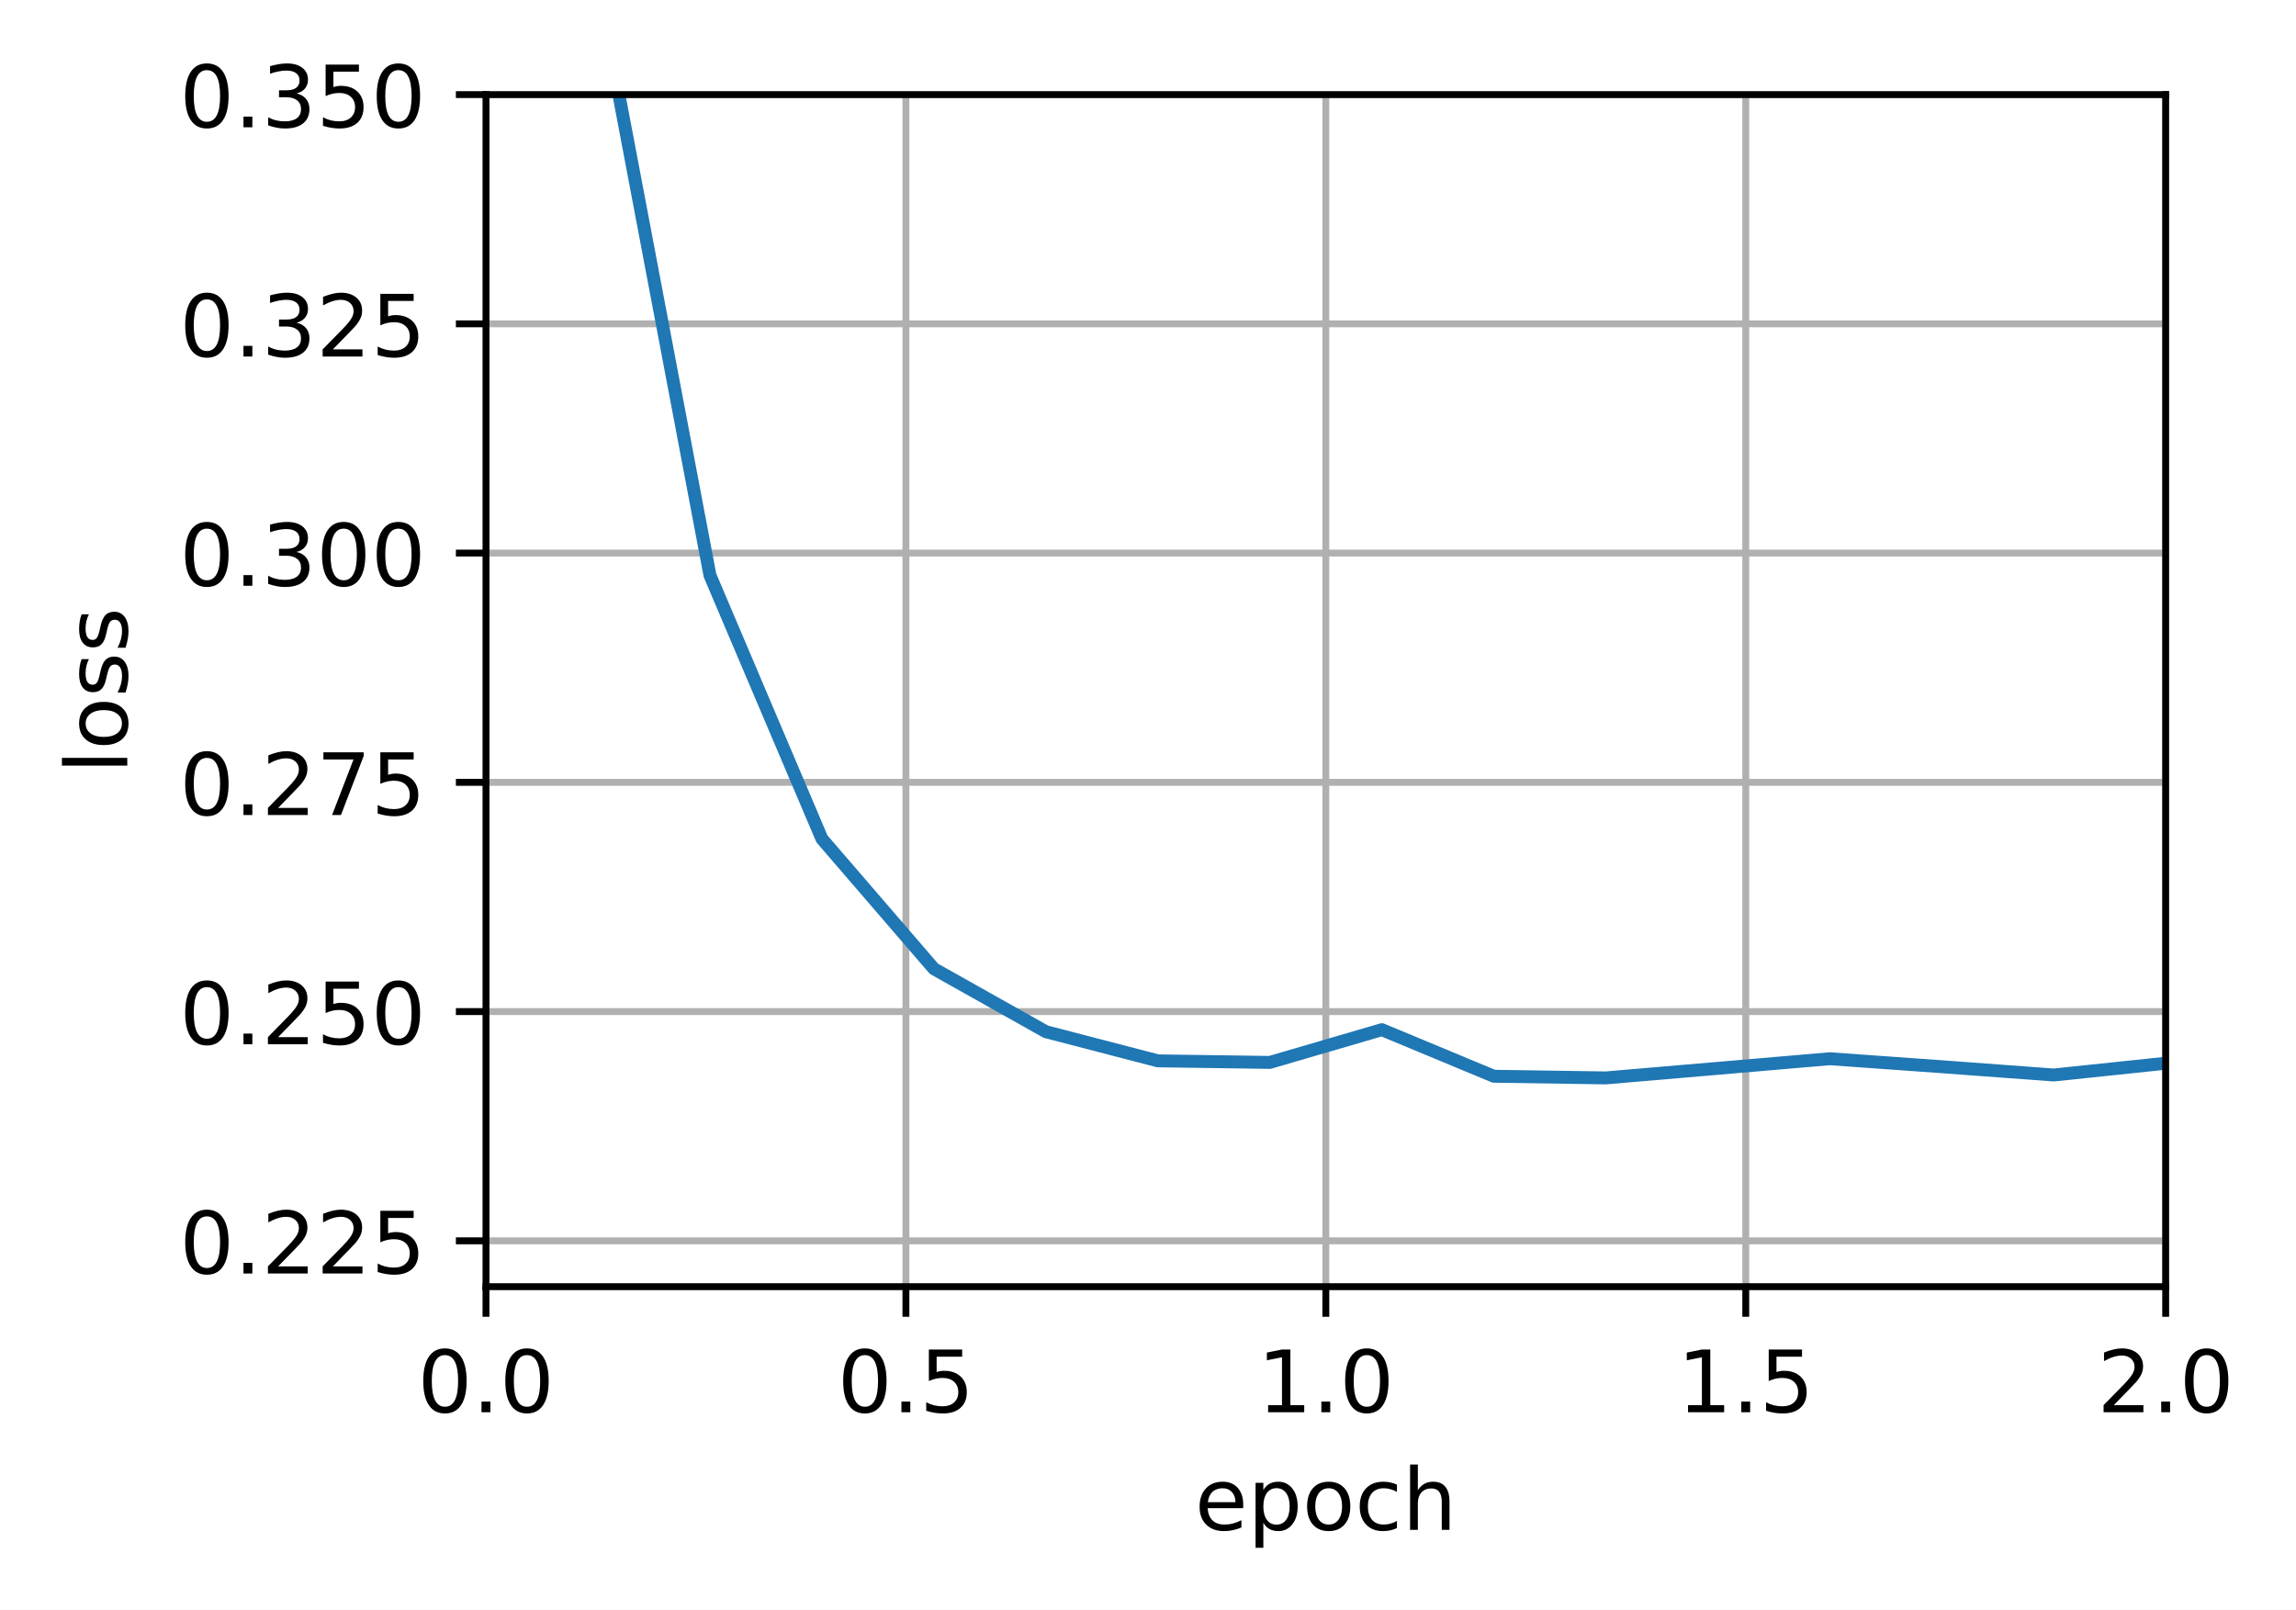
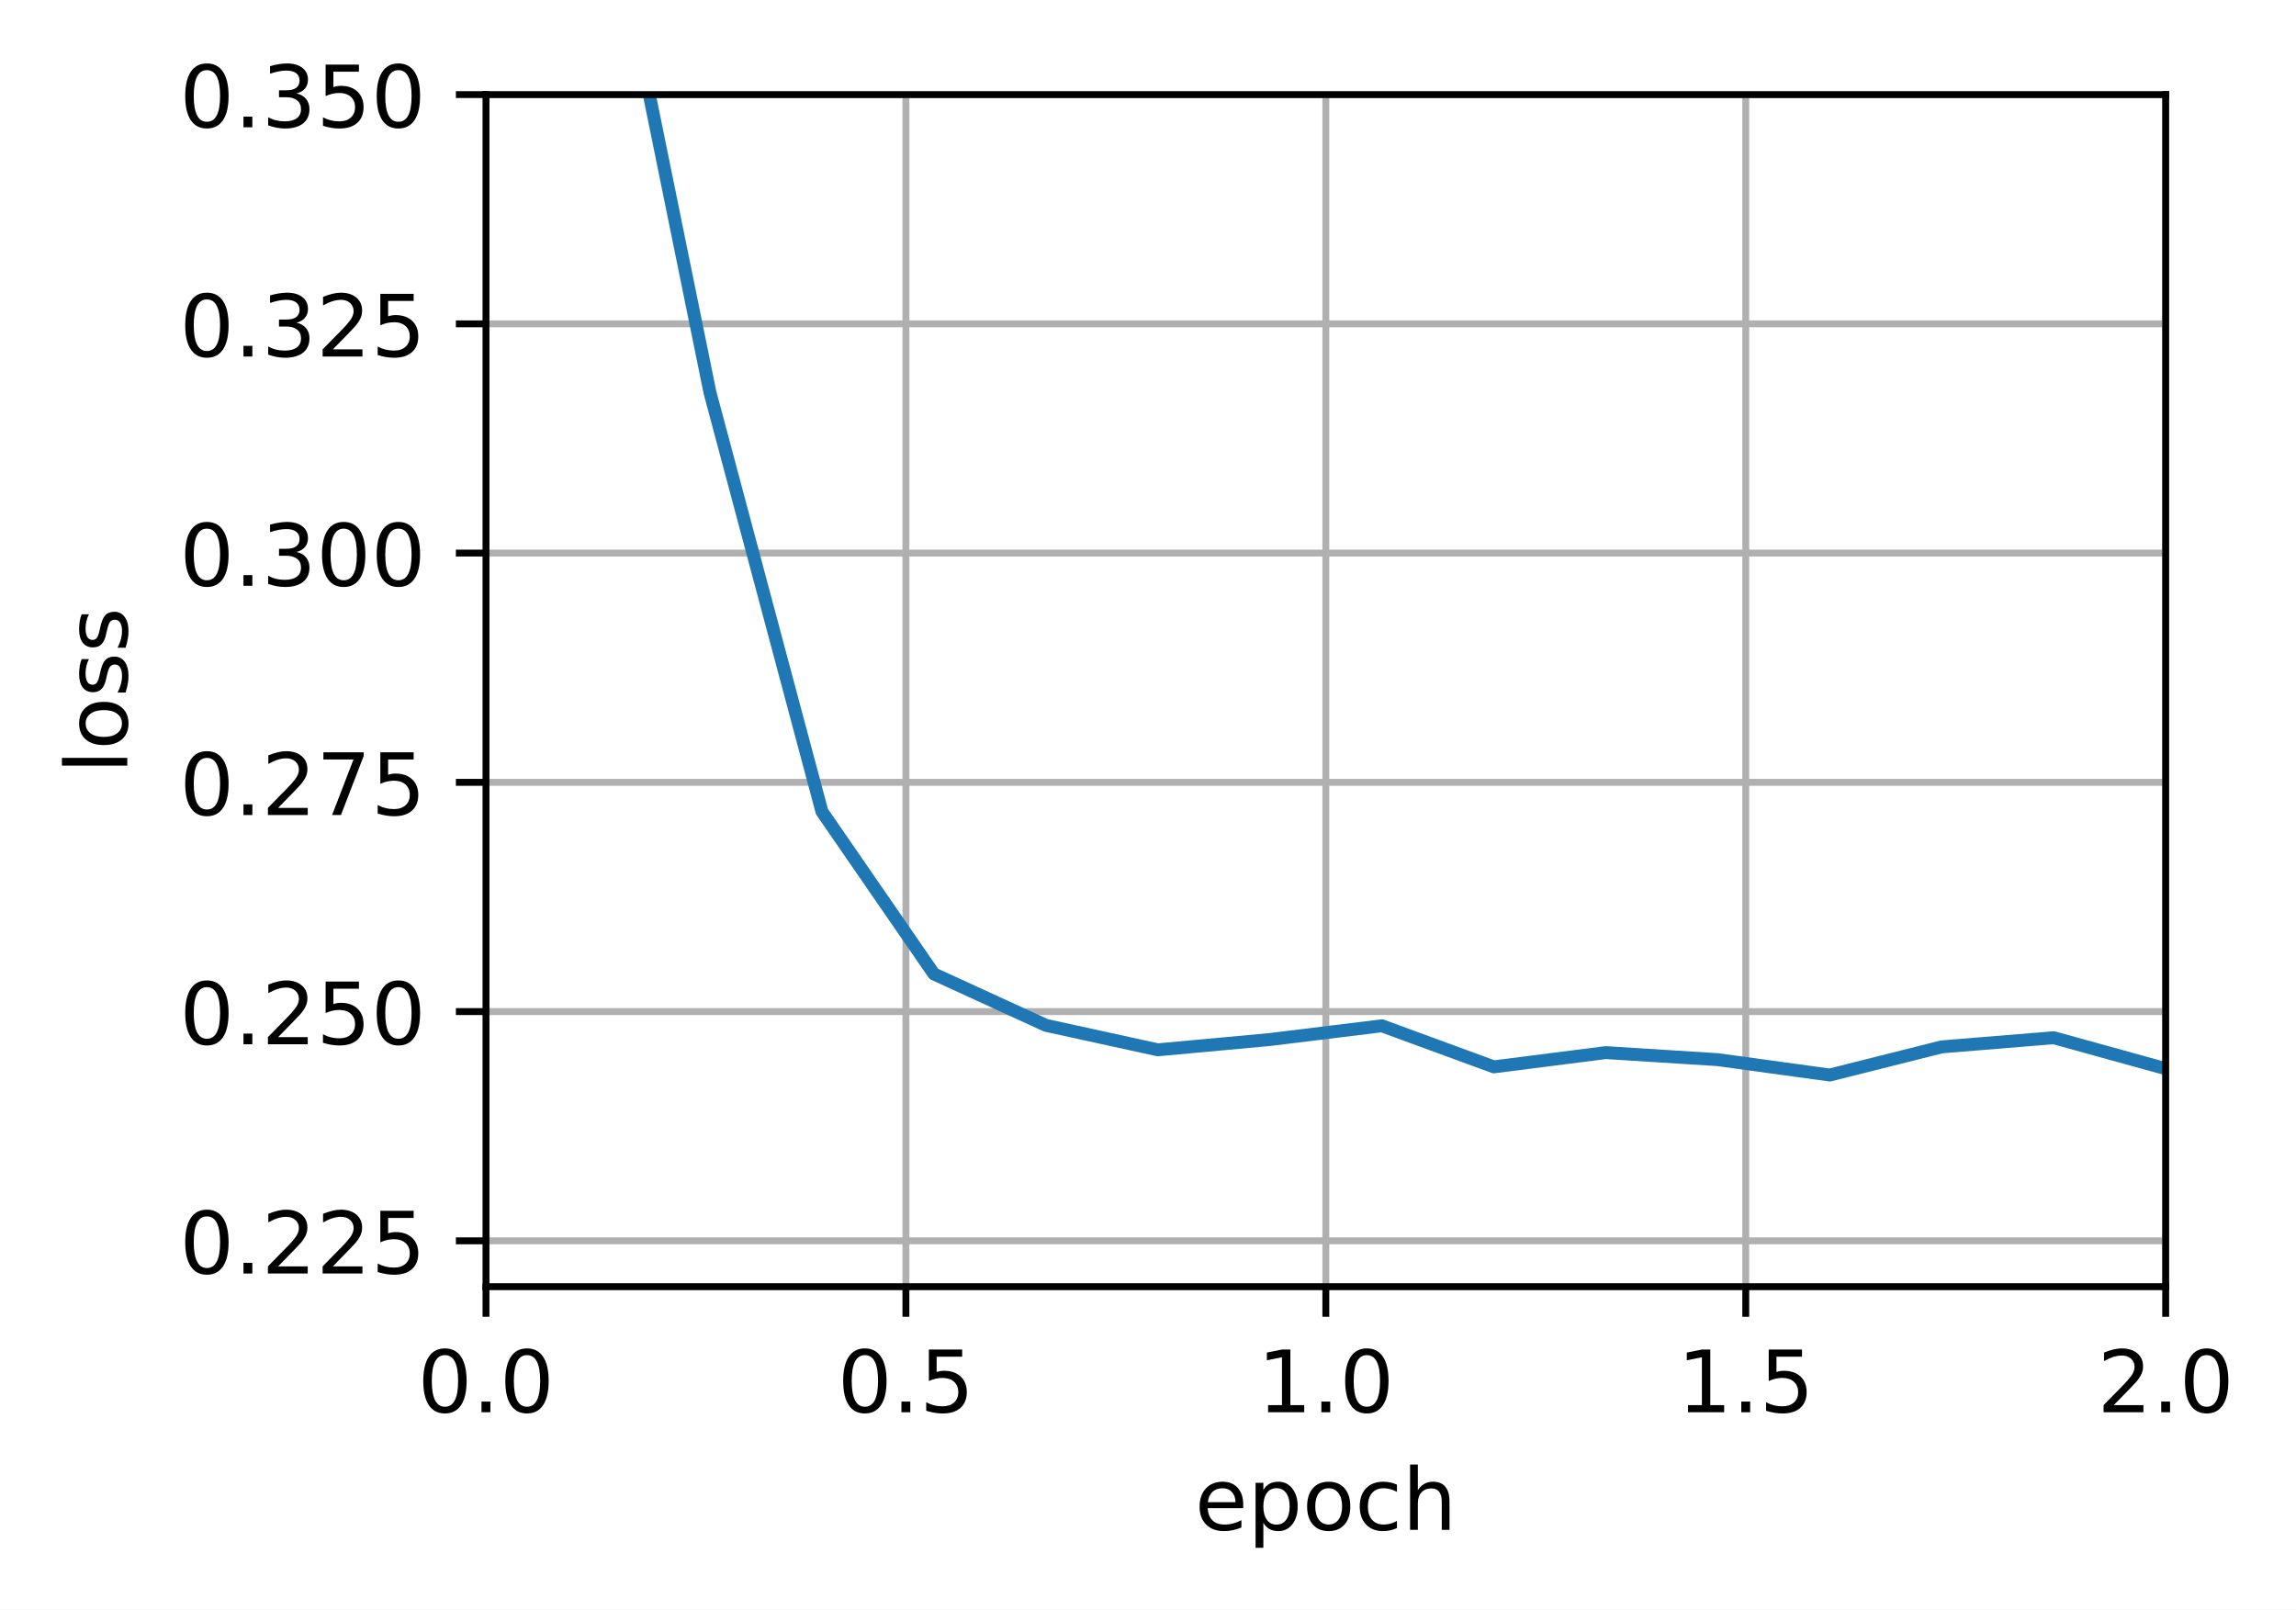
<svg xmlns="http://www.w3.org/2000/svg" xmlns:xlink="http://www.w3.org/1999/xlink" width="266.958pt" height="187.155pt" viewBox="0 0 266.958 187.155" version="1.1">
  <defs>
    <style type="text/css">*{stroke-linejoin: round; stroke-linecap: butt}</style>
  </defs>
  <g id="figure_1">
    <g id="patch_1">
      <path d="M -0 187.155  L 266.958 187.155  L 266.958 -0  L -0 -0  z " style="fill: #ffffff" />
    </g>
    <g id="axes_1">
      <g id="patch_2">
        <path d="M 56.506 149.599  L 251.806 149.599  L 251.806 10.999  L 56.506 10.999  z " style="fill: #ffffff" />
      </g>
      <g id="matplotlib.axis_1">
        <g id="xtick_1">
          <g id="line2d_1">
-             <path d="M 56.506 149.599  L 56.506 10.999  " clip-path="url(#p8d2313ba01)" style="fill: none; stroke: #b0b0b0; stroke-width: 0.8; stroke-linecap: square" />
+             <path d="M 56.506 149.599  L 56.506 10.999  " clip-path="url(#p88c1845055)" style="fill: none; stroke: #b0b0b0; stroke-width: 0.8; stroke-linecap: square" />
          </g>
          <g id="line2d_2">
            <defs>
-               <path id="m9c84add01f" d="M 0 0  L 0 3.5  " style="stroke: #000000; stroke-width: 0.8" />
-             </defs>
-             <g>
-               <use xlink:href="#m9c84add01f" x="56.506" y="149.599" style="stroke: #000000; stroke-width: 0.8" />
+               <path id="m6bda3b2864" d="M 0 0  L 0 3.5  " style="stroke: #000000; stroke-width: 0.8" />
+             </defs>
+             <g>
+               <use xlink:href="#m6bda3b2864" x="56.506" y="149.599" style="stroke: #000000; stroke-width: 0.8" />
            </g>
          </g>
          <g id="text_1">
            <g transform="translate(48.55469 164.1977) scale(0.1 -0.1)">
              <defs>
                <path id="DejaVuSans-30" d="M 2034 4250  Q 1547 4250 1301 3770  Q 1056 3291 1056 2328  Q 1056 1369 1301 889  Q 1547 409 2034 409  Q 2525 409 2770 889  Q 3016 1369 3016 2328  Q 3016 3291 2770 3770  Q 2525 4250 2034 4250  z M 2034 4750  Q 2819 4750 3233 4129  Q 3647 3509 3647 2328  Q 3647 1150 3233 529  Q 2819 -91 2034 -91  Q 1250 -91 836 529  Q 422 1150 422 2328  Q 422 3509 836 4129  Q 1250 4750 2034 4750  z " transform="scale(0.015625)" />
                <path id="DejaVuSans-2e" d="M 684 794  L 1344 794  L 1344 0  L 684 0  L 684 794  z " transform="scale(0.015625)" />
              </defs>
              <use xlink:href="#DejaVuSans-30" />
              <use xlink:href="#DejaVuSans-2e" x="63.623" />
              <use xlink:href="#DejaVuSans-30" x="95.41" />
            </g>
          </g>
        </g>
        <g id="xtick_2">
          <g id="line2d_3">
-             <path d="M 105.331 149.599  L 105.331 10.999  " clip-path="url(#p8d2313ba01)" style="fill: none; stroke: #b0b0b0; stroke-width: 0.8; stroke-linecap: square" />
+             <path d="M 105.331 149.599  L 105.331 10.999  " clip-path="url(#p88c1845055)" style="fill: none; stroke: #b0b0b0; stroke-width: 0.8; stroke-linecap: square" />
          </g>
          <g id="line2d_4">
            <g>
-               <use xlink:href="#m9c84add01f" x="105.331" y="149.599" style="stroke: #000000; stroke-width: 0.8" />
+               <use xlink:href="#m6bda3b2864" x="105.331" y="149.599" style="stroke: #000000; stroke-width: 0.8" />
            </g>
          </g>
          <g id="text_2">
            <g transform="translate(97.37969 164.1977) scale(0.1 -0.1)">
              <defs>
                <path id="DejaVuSans-35" d="M 691 4666  L 3169 4666  L 3169 4134  L 1269 4134  L 1269 2991  Q 1406 3038 1543 3061  Q 1681 3084 1819 3084  Q 2600 3084 3056 2656  Q 3513 2228 3513 1497  Q 3513 744 3044 326  Q 2575 -91 1722 -91  Q 1428 -91 1123 -41  Q 819 9 494 109  L 494 744  Q 775 591 1075 516  Q 1375 441 1709 441  Q 2250 441 2565 725  Q 2881 1009 2881 1497  Q 2881 1984 2565 2268  Q 2250 2553 1709 2553  Q 1456 2553 1204 2497  Q 953 2441 691 2322  L 691 4666  z " transform="scale(0.015625)" />
              </defs>
              <use xlink:href="#DejaVuSans-30" />
              <use xlink:href="#DejaVuSans-2e" x="63.623" />
              <use xlink:href="#DejaVuSans-35" x="95.41" />
            </g>
          </g>
        </g>
        <g id="xtick_3">
          <g id="line2d_5">
-             <path d="M 154.156 149.599  L 154.156 10.999  " clip-path="url(#p8d2313ba01)" style="fill: none; stroke: #b0b0b0; stroke-width: 0.8; stroke-linecap: square" />
+             <path d="M 154.156 149.599  L 154.156 10.999  " clip-path="url(#p88c1845055)" style="fill: none; stroke: #b0b0b0; stroke-width: 0.8; stroke-linecap: square" />
          </g>
          <g id="line2d_6">
            <g>
-               <use xlink:href="#m9c84add01f" x="154.156" y="149.599" style="stroke: #000000; stroke-width: 0.8" />
+               <use xlink:href="#m6bda3b2864" x="154.156" y="149.599" style="stroke: #000000; stroke-width: 0.8" />
            </g>
          </g>
          <g id="text_3">
            <g transform="translate(146.2047 164.1977) scale(0.1 -0.1)">
              <defs>
                <path id="DejaVuSans-31" d="M 794 531  L 1825 531  L 1825 4091  L 703 3866  L 703 4441  L 1819 4666  L 2450 4666  L 2450 531  L 3481 531  L 3481 0  L 794 0  L 794 531  z " transform="scale(0.015625)" />
              </defs>
              <use xlink:href="#DejaVuSans-31" />
              <use xlink:href="#DejaVuSans-2e" x="63.623" />
              <use xlink:href="#DejaVuSans-30" x="95.41" />
            </g>
          </g>
        </g>
        <g id="xtick_4">
          <g id="line2d_7">
-             <path d="M 202.981 149.599  L 202.981 10.999  " clip-path="url(#p8d2313ba01)" style="fill: none; stroke: #b0b0b0; stroke-width: 0.8; stroke-linecap: square" />
+             <path d="M 202.981 149.599  L 202.981 10.999  " clip-path="url(#p88c1845055)" style="fill: none; stroke: #b0b0b0; stroke-width: 0.8; stroke-linecap: square" />
          </g>
          <g id="line2d_8">
            <g>
-               <use xlink:href="#m9c84add01f" x="202.981" y="149.599" style="stroke: #000000; stroke-width: 0.8" />
+               <use xlink:href="#m6bda3b2864" x="202.981" y="149.599" style="stroke: #000000; stroke-width: 0.8" />
            </g>
          </g>
          <g id="text_4">
            <g transform="translate(195.0297 164.1977) scale(0.1 -0.1)">
              <use xlink:href="#DejaVuSans-31" />
              <use xlink:href="#DejaVuSans-2e" x="63.623" />
              <use xlink:href="#DejaVuSans-35" x="95.41" />
            </g>
          </g>
        </g>
        <g id="xtick_5">
          <g id="line2d_9">
-             <path d="M 251.806 149.599  L 251.806 10.999  " clip-path="url(#p8d2313ba01)" style="fill: none; stroke: #b0b0b0; stroke-width: 0.8; stroke-linecap: square" />
+             <path d="M 251.806 149.599  L 251.806 10.999  " clip-path="url(#p88c1845055)" style="fill: none; stroke: #b0b0b0; stroke-width: 0.8; stroke-linecap: square" />
          </g>
          <g id="line2d_10">
            <g>
-               <use xlink:href="#m9c84add01f" x="251.806" y="149.599" style="stroke: #000000; stroke-width: 0.8" />
+               <use xlink:href="#m6bda3b2864" x="251.806" y="149.599" style="stroke: #000000; stroke-width: 0.8" />
            </g>
          </g>
          <g id="text_5">
            <g transform="translate(243.8547 164.1977) scale(0.1 -0.1)">
              <defs>
                <path id="DejaVuSans-32" d="M 1228 531  L 3431 531  L 3431 0  L 469 0  L 469 531  Q 828 903 1448 1529  Q 2069 2156 2228 2338  Q 2531 2678 2651 2914  Q 2772 3150 2772 3378  Q 2772 3750 2511 3984  Q 2250 4219 1831 4219  Q 1534 4219 1204 4116  Q 875 4013 500 3803  L 500 4441  Q 881 4594 1212 4672  Q 1544 4750 1819 4750  Q 2544 4750 2975 4387  Q 3406 4025 3406 3419  Q 3406 3131 3298 2873  Q 3191 2616 2906 2266  Q 2828 2175 2409 1742  Q 1991 1309 1228 531  z " transform="scale(0.015625)" />
              </defs>
              <use xlink:href="#DejaVuSans-32" />
              <use xlink:href="#DejaVuSans-2e" x="63.623" />
              <use xlink:href="#DejaVuSans-30" x="95.41" />
            </g>
          </g>
        </g>
        <g id="text_6">
          <g transform="translate(138.9281 177.8758) scale(0.1 -0.1)">
            <defs>
              <path id="DejaVuSans-65" d="M 3597 1894  L 3597 1613  L 953 1613  Q 991 1019 1311 708  Q 1631 397 2203 397  Q 2534 397 2845 478  Q 3156 559 3463 722  L 3463 178  Q 3153 47 2828 -22  Q 2503 -91 2169 -91  Q 1331 -91 842 396  Q 353 884 353 1716  Q 353 2575 817 3079  Q 1281 3584 2069 3584  Q 2775 3584 3186 3129  Q 3597 2675 3597 1894  z M 3022 2063  Q 3016 2534 2758 2815  Q 2500 3097 2075 3097  Q 1594 3097 1305 2825  Q 1016 2553 972 2059  L 3022 2063  z " transform="scale(0.015625)" />
              <path id="DejaVuSans-70" d="M 1159 525  L 1159 -1331  L 581 -1331  L 581 3500  L 1159 3500  L 1159 2969  Q 1341 3281 1617 3432  Q 1894 3584 2278 3584  Q 2916 3584 3314 3078  Q 3713 2572 3713 1747  Q 3713 922 3314 415  Q 2916 -91 2278 -91  Q 1894 -91 1617 61  Q 1341 213 1159 525  z M 3116 1747  Q 3116 2381 2855 2742  Q 2594 3103 2138 3103  Q 1681 3103 1420 2742  Q 1159 2381 1159 1747  Q 1159 1113 1420 752  Q 1681 391 2138 391  Q 2594 391 2855 752  Q 3116 1113 3116 1747  z " transform="scale(0.015625)" />
              <path id="DejaVuSans-6f" d="M 1959 3097  Q 1497 3097 1228 2736  Q 959 2375 959 1747  Q 959 1119 1226 758  Q 1494 397 1959 397  Q 2419 397 2687 759  Q 2956 1122 2956 1747  Q 2956 2369 2687 2733  Q 2419 3097 1959 3097  z M 1959 3584  Q 2709 3584 3137 3096  Q 3566 2609 3566 1747  Q 3566 888 3137 398  Q 2709 -91 1959 -91  Q 1206 -91 779 398  Q 353 888 353 1747  Q 353 2609 779 3096  Q 1206 3584 1959 3584  z " transform="scale(0.015625)" />
              <path id="DejaVuSans-63" d="M 3122 3366  L 3122 2828  Q 2878 2963 2633 3030  Q 2388 3097 2138 3097  Q 1578 3097 1268 2742  Q 959 2388 959 1747  Q 959 1106 1268 751  Q 1578 397 2138 397  Q 2388 397 2633 464  Q 2878 531 3122 666  L 3122 134  Q 2881 22 2623 -34  Q 2366 -91 2075 -91  Q 1284 -91 818 406  Q 353 903 353 1747  Q 353 2603 823 3093  Q 1294 3584 2113 3584  Q 2378 3584 2631 3529  Q 2884 3475 3122 3366  z " transform="scale(0.015625)" />
              <path id="DejaVuSans-68" d="M 3513 2113  L 3513 0  L 2938 0  L 2938 2094  Q 2938 2591 2744 2837  Q 2550 3084 2163 3084  Q 1697 3084 1428 2787  Q 1159 2491 1159 1978  L 1159 0  L 581 0  L 581 4863  L 1159 4863  L 1159 2956  Q 1366 3272 1645 3428  Q 1925 3584 2291 3584  Q 2894 3584 3203 3211  Q 3513 2838 3513 2113  z " transform="scale(0.015625)" />
            </defs>
            <use xlink:href="#DejaVuSans-65" />
            <use xlink:href="#DejaVuSans-70" x="61.523" />
            <use xlink:href="#DejaVuSans-6f" x="125" />
            <use xlink:href="#DejaVuSans-63" x="186.182" />
            <use xlink:href="#DejaVuSans-68" x="241.162" />
          </g>
        </g>
      </g>
      <g id="matplotlib.axis_2">
        <g id="ytick_1">
          <g id="line2d_11">
-             <path d="M 56.506 144.268  L 251.806 144.268  " clip-path="url(#p8d2313ba01)" style="fill: none; stroke: #b0b0b0; stroke-width: 0.8; stroke-linecap: square" />
+             <path d="M 56.506 144.268  L 251.806 144.268  " clip-path="url(#p88c1845055)" style="fill: none; stroke: #b0b0b0; stroke-width: 0.8; stroke-linecap: square" />
          </g>
          <g id="line2d_12">
            <defs>
-               <path id="m165f969a83" d="M 0 0  L -3.5 0  " style="stroke: #000000; stroke-width: 0.8" />
-             </defs>
-             <g>
-               <use xlink:href="#m165f969a83" x="56.506" y="144.268" style="stroke: #000000; stroke-width: 0.8" />
+               <path id="m83b263448b" d="M 0 0  L -3.5 0  " style="stroke: #000000; stroke-width: 0.8" />
+             </defs>
+             <g>
+               <use xlink:href="#m83b263448b" x="56.506" y="144.268" style="stroke: #000000; stroke-width: 0.8" />
            </g>
          </g>
          <g id="text_7">
            <g transform="translate(20.87813 148.0677) scale(0.1 -0.1)">
              <use xlink:href="#DejaVuSans-30" />
              <use xlink:href="#DejaVuSans-2e" x="63.623" />
              <use xlink:href="#DejaVuSans-32" x="95.41" />
              <use xlink:href="#DejaVuSans-32" x="159.033" />
              <use xlink:href="#DejaVuSans-35" x="222.656" />
            </g>
          </g>
        </g>
        <g id="ytick_2">
          <g id="line2d_13">
-             <path d="M 56.506 117.615  L 251.806 117.615  " clip-path="url(#p8d2313ba01)" style="fill: none; stroke: #b0b0b0; stroke-width: 0.8; stroke-linecap: square" />
+             <path d="M 56.506 117.615  L 251.806 117.615  " clip-path="url(#p88c1845055)" style="fill: none; stroke: #b0b0b0; stroke-width: 0.8; stroke-linecap: square" />
          </g>
          <g id="line2d_14">
            <g>
-               <use xlink:href="#m165f969a83" x="56.506" y="117.615" style="stroke: #000000; stroke-width: 0.8" />
+               <use xlink:href="#m83b263448b" x="56.506" y="117.615" style="stroke: #000000; stroke-width: 0.8" />
            </g>
          </g>
          <g id="text_8">
            <g transform="translate(20.87813 121.4138) scale(0.1 -0.1)">
              <use xlink:href="#DejaVuSans-30" />
              <use xlink:href="#DejaVuSans-2e" x="63.623" />
              <use xlink:href="#DejaVuSans-32" x="95.41" />
              <use xlink:href="#DejaVuSans-35" x="159.033" />
              <use xlink:href="#DejaVuSans-30" x="222.656" />
            </g>
          </g>
        </g>
        <g id="ytick_3">
          <g id="line2d_15">
-             <path d="M 56.506 90.961  L 251.806 90.961  " clip-path="url(#p8d2313ba01)" style="fill: none; stroke: #b0b0b0; stroke-width: 0.8; stroke-linecap: square" />
+             <path d="M 56.506 90.961  L 251.806 90.961  " clip-path="url(#p88c1845055)" style="fill: none; stroke: #b0b0b0; stroke-width: 0.8; stroke-linecap: square" />
          </g>
          <g id="line2d_16">
            <g>
-               <use xlink:href="#m165f969a83" x="56.506" y="90.961" style="stroke: #000000; stroke-width: 0.8" />
+               <use xlink:href="#m83b263448b" x="56.506" y="90.961" style="stroke: #000000; stroke-width: 0.8" />
            </g>
          </g>
          <g id="text_9">
            <g transform="translate(20.87813 94.75998) scale(0.1 -0.1)">
              <defs>
                <path id="DejaVuSans-37" d="M 525 4666  L 3525 4666  L 3525 4397  L 1831 0  L 1172 0  L 2766 4134  L 525 4134  L 525 4666  z " transform="scale(0.015625)" />
              </defs>
              <use xlink:href="#DejaVuSans-30" />
              <use xlink:href="#DejaVuSans-2e" x="63.623" />
              <use xlink:href="#DejaVuSans-32" x="95.41" />
              <use xlink:href="#DejaVuSans-37" x="159.033" />
              <use xlink:href="#DejaVuSans-35" x="222.656" />
            </g>
          </g>
        </g>
        <g id="ytick_4">
          <g id="line2d_17">
-             <path d="M 56.506 64.307  L 251.806 64.307  " clip-path="url(#p8d2313ba01)" style="fill: none; stroke: #b0b0b0; stroke-width: 0.8; stroke-linecap: square" />
+             <path d="M 56.506 64.307  L 251.806 64.307  " clip-path="url(#p88c1845055)" style="fill: none; stroke: #b0b0b0; stroke-width: 0.8; stroke-linecap: square" />
          </g>
          <g id="line2d_18">
            <g>
-               <use xlink:href="#m165f969a83" x="56.506" y="64.307" style="stroke: #000000; stroke-width: 0.8" />
+               <use xlink:href="#m83b263448b" x="56.506" y="64.307" style="stroke: #000000; stroke-width: 0.8" />
            </g>
          </g>
          <g id="text_10">
            <g transform="translate(20.87813 68.10613) scale(0.1 -0.1)">
              <defs>
                <path id="DejaVuSans-33" d="M 2597 2516  Q 3050 2419 3304 2112  Q 3559 1806 3559 1356  Q 3559 666 3084 287  Q 2609 -91 1734 -91  Q 1441 -91 1130 -33  Q 819 25 488 141  L 488 750  Q 750 597 1062 519  Q 1375 441 1716 441  Q 2309 441 2620 675  Q 2931 909 2931 1356  Q 2931 1769 2642 2001  Q 2353 2234 1838 2234  L 1294 2234  L 1294 2753  L 1863 2753  Q 2328 2753 2575 2939  Q 2822 3125 2822 3475  Q 2822 3834 2567 4026  Q 2313 4219 1838 4219  Q 1578 4219 1281 4162  Q 984 4106 628 3988  L 628 4550  Q 988 4650 1302 4700  Q 1616 4750 1894 4750  Q 2613 4750 3031 4423  Q 3450 4097 3450 3541  Q 3450 3153 3228 2886  Q 3006 2619 2597 2516  z " transform="scale(0.015625)" />
              </defs>
              <use xlink:href="#DejaVuSans-30" />
              <use xlink:href="#DejaVuSans-2e" x="63.623" />
              <use xlink:href="#DejaVuSans-33" x="95.41" />
              <use xlink:href="#DejaVuSans-30" x="159.033" />
              <use xlink:href="#DejaVuSans-30" x="222.656" />
            </g>
          </g>
        </g>
        <g id="ytick_5">
          <g id="line2d_19">
-             <path d="M 56.506 37.653  L 251.806 37.653  " clip-path="url(#p8d2313ba01)" style="fill: none; stroke: #b0b0b0; stroke-width: 0.8; stroke-linecap: square" />
+             <path d="M 56.506 37.653  L 251.806 37.653  " clip-path="url(#p88c1845055)" style="fill: none; stroke: #b0b0b0; stroke-width: 0.8; stroke-linecap: square" />
          </g>
          <g id="line2d_20">
            <g>
-               <use xlink:href="#m165f969a83" x="56.506" y="37.653" style="stroke: #000000; stroke-width: 0.8" />
+               <use xlink:href="#m83b263448b" x="56.506" y="37.653" style="stroke: #000000; stroke-width: 0.8" />
            </g>
          </g>
          <g id="text_11">
            <g transform="translate(20.87813 41.45228) scale(0.1 -0.1)">
              <use xlink:href="#DejaVuSans-30" />
              <use xlink:href="#DejaVuSans-2e" x="63.623" />
              <use xlink:href="#DejaVuSans-33" x="95.41" />
              <use xlink:href="#DejaVuSans-32" x="159.033" />
              <use xlink:href="#DejaVuSans-35" x="222.656" />
            </g>
          </g>
        </g>
        <g id="ytick_6">
          <g id="line2d_21">
-             <path d="M 56.506 10.999  L 251.806 10.999  " clip-path="url(#p8d2313ba01)" style="fill: none; stroke: #b0b0b0; stroke-width: 0.8; stroke-linecap: square" />
+             <path d="M 56.506 10.999  L 251.806 10.999  " clip-path="url(#p88c1845055)" style="fill: none; stroke: #b0b0b0; stroke-width: 0.8; stroke-linecap: square" />
          </g>
          <g id="line2d_22">
            <g>
-               <use xlink:href="#m165f969a83" x="56.506" y="10.999" style="stroke: #000000; stroke-width: 0.8" />
+               <use xlink:href="#m83b263448b" x="56.506" y="10.999" style="stroke: #000000; stroke-width: 0.8" />
            </g>
          </g>
          <g id="text_12">
            <g transform="translate(20.87813 14.79844) scale(0.1 -0.1)">
              <use xlink:href="#DejaVuSans-30" />
              <use xlink:href="#DejaVuSans-2e" x="63.623" />
              <use xlink:href="#DejaVuSans-33" x="95.41" />
              <use xlink:href="#DejaVuSans-35" x="159.033" />
              <use xlink:href="#DejaVuSans-30" x="222.656" />
            </g>
          </g>
        </g>
        <g id="text_13">
          <g transform="translate(14.79844 89.95703) rotate(-90) scale(0.1 -0.1)">
            <defs>
              <path id="DejaVuSans-6c" d="M 603 4863  L 1178 4863  L 1178 0  L 603 0  L 603 4863  z " transform="scale(0.015625)" />
              <path id="DejaVuSans-73" d="M 2834 3397  L 2834 2853  Q 2591 2978 2328 3040  Q 2066 3103 1784 3103  Q 1356 3103 1142 2972  Q 928 2841 928 2578  Q 928 2378 1081 2264  Q 1234 2150 1697 2047  L 1894 2003  Q 2506 1872 2764 1633  Q 3022 1394 3022 966  Q 3022 478 2636 193  Q 2250 -91 1575 -91  Q 1294 -91 989 -36  Q 684 19 347 128  L 347 722  Q 666 556 975 473  Q 1284 391 1588 391  Q 1994 391 2212 530  Q 2431 669 2431 922  Q 2431 1156 2273 1281  Q 2116 1406 1581 1522  L 1381 1569  Q 847 1681 609 1914  Q 372 2147 372 2553  Q 372 3047 722 3315  Q 1072 3584 1716 3584  Q 2034 3584 2315 3537  Q 2597 3491 2834 3397  z " transform="scale(0.015625)" />
            </defs>
            <use xlink:href="#DejaVuSans-6c" />
            <use xlink:href="#DejaVuSans-6f" x="27.783" />
            <use xlink:href="#DejaVuSans-73" x="88.965" />
            <use xlink:href="#DejaVuSans-73" x="141.064" />
          </g>
        </g>
      </g>
      <g id="line2d_23">
-         <path d="M 69.685 -1  L 82.546 66.883  L 95.566 97.53  L 108.586 112.636  L 121.606 119.955  L 134.626 123.342  L 147.646 123.524  L 160.666 119.718  L 173.686 125.133  L 186.706 125.326  L 199.726 124.214  L 212.746 123.096  L 225.766 124.025  L 238.786 124.988  L 251.806 123.622  " clip-path="url(#p8d2313ba01)" style="fill: none; stroke: #1f77b4; stroke-width: 1.5; stroke-linecap: square" />
+         <path d="M 73.053 -1  L 82.546 45.624  L 95.566 94.358  L 108.586 113.239  L 121.606 119.213  L 134.626 122.061  L 147.646 120.864  L 160.666 119.266  L 173.686 124.041  L 186.706 122.383  L 199.726 123.204  L 212.746 124.99  L 225.766 121.718  L 238.786 120.654  L 251.806 124.252  " clip-path="url(#p88c1845055)" style="fill: none; stroke: #1f77b4; stroke-width: 1.5; stroke-linecap: square" />
      </g>
      <g id="patch_3">
        <path d="M 56.506 149.599  L 56.506 10.999  " style="fill: none; stroke: #000000; stroke-width: 0.8; stroke-linejoin: miter; stroke-linecap: square" />
      </g>
      <g id="patch_4">
        <path d="M 251.806 149.599  L 251.806 10.999  " style="fill: none; stroke: #000000; stroke-width: 0.8; stroke-linejoin: miter; stroke-linecap: square" />
      </g>
      <g id="patch_5">
        <path d="M 56.506 149.599  L 251.806 149.599  " style="fill: none; stroke: #000000; stroke-width: 0.8; stroke-linejoin: miter; stroke-linecap: square" />
      </g>
      <g id="patch_6">
        <path d="M 56.506 10.999  L 251.806 10.999  " style="fill: none; stroke: #000000; stroke-width: 0.8; stroke-linejoin: miter; stroke-linecap: square" />
      </g>
    </g>
  </g>
  <defs>
-     <clipPath id="p8d2313ba01">
+     <clipPath id="p88c1845055">
      <rect x="56.506" y="10.999" width="195.3" height="138.6" />
    </clipPath>
  </defs>
</svg>
